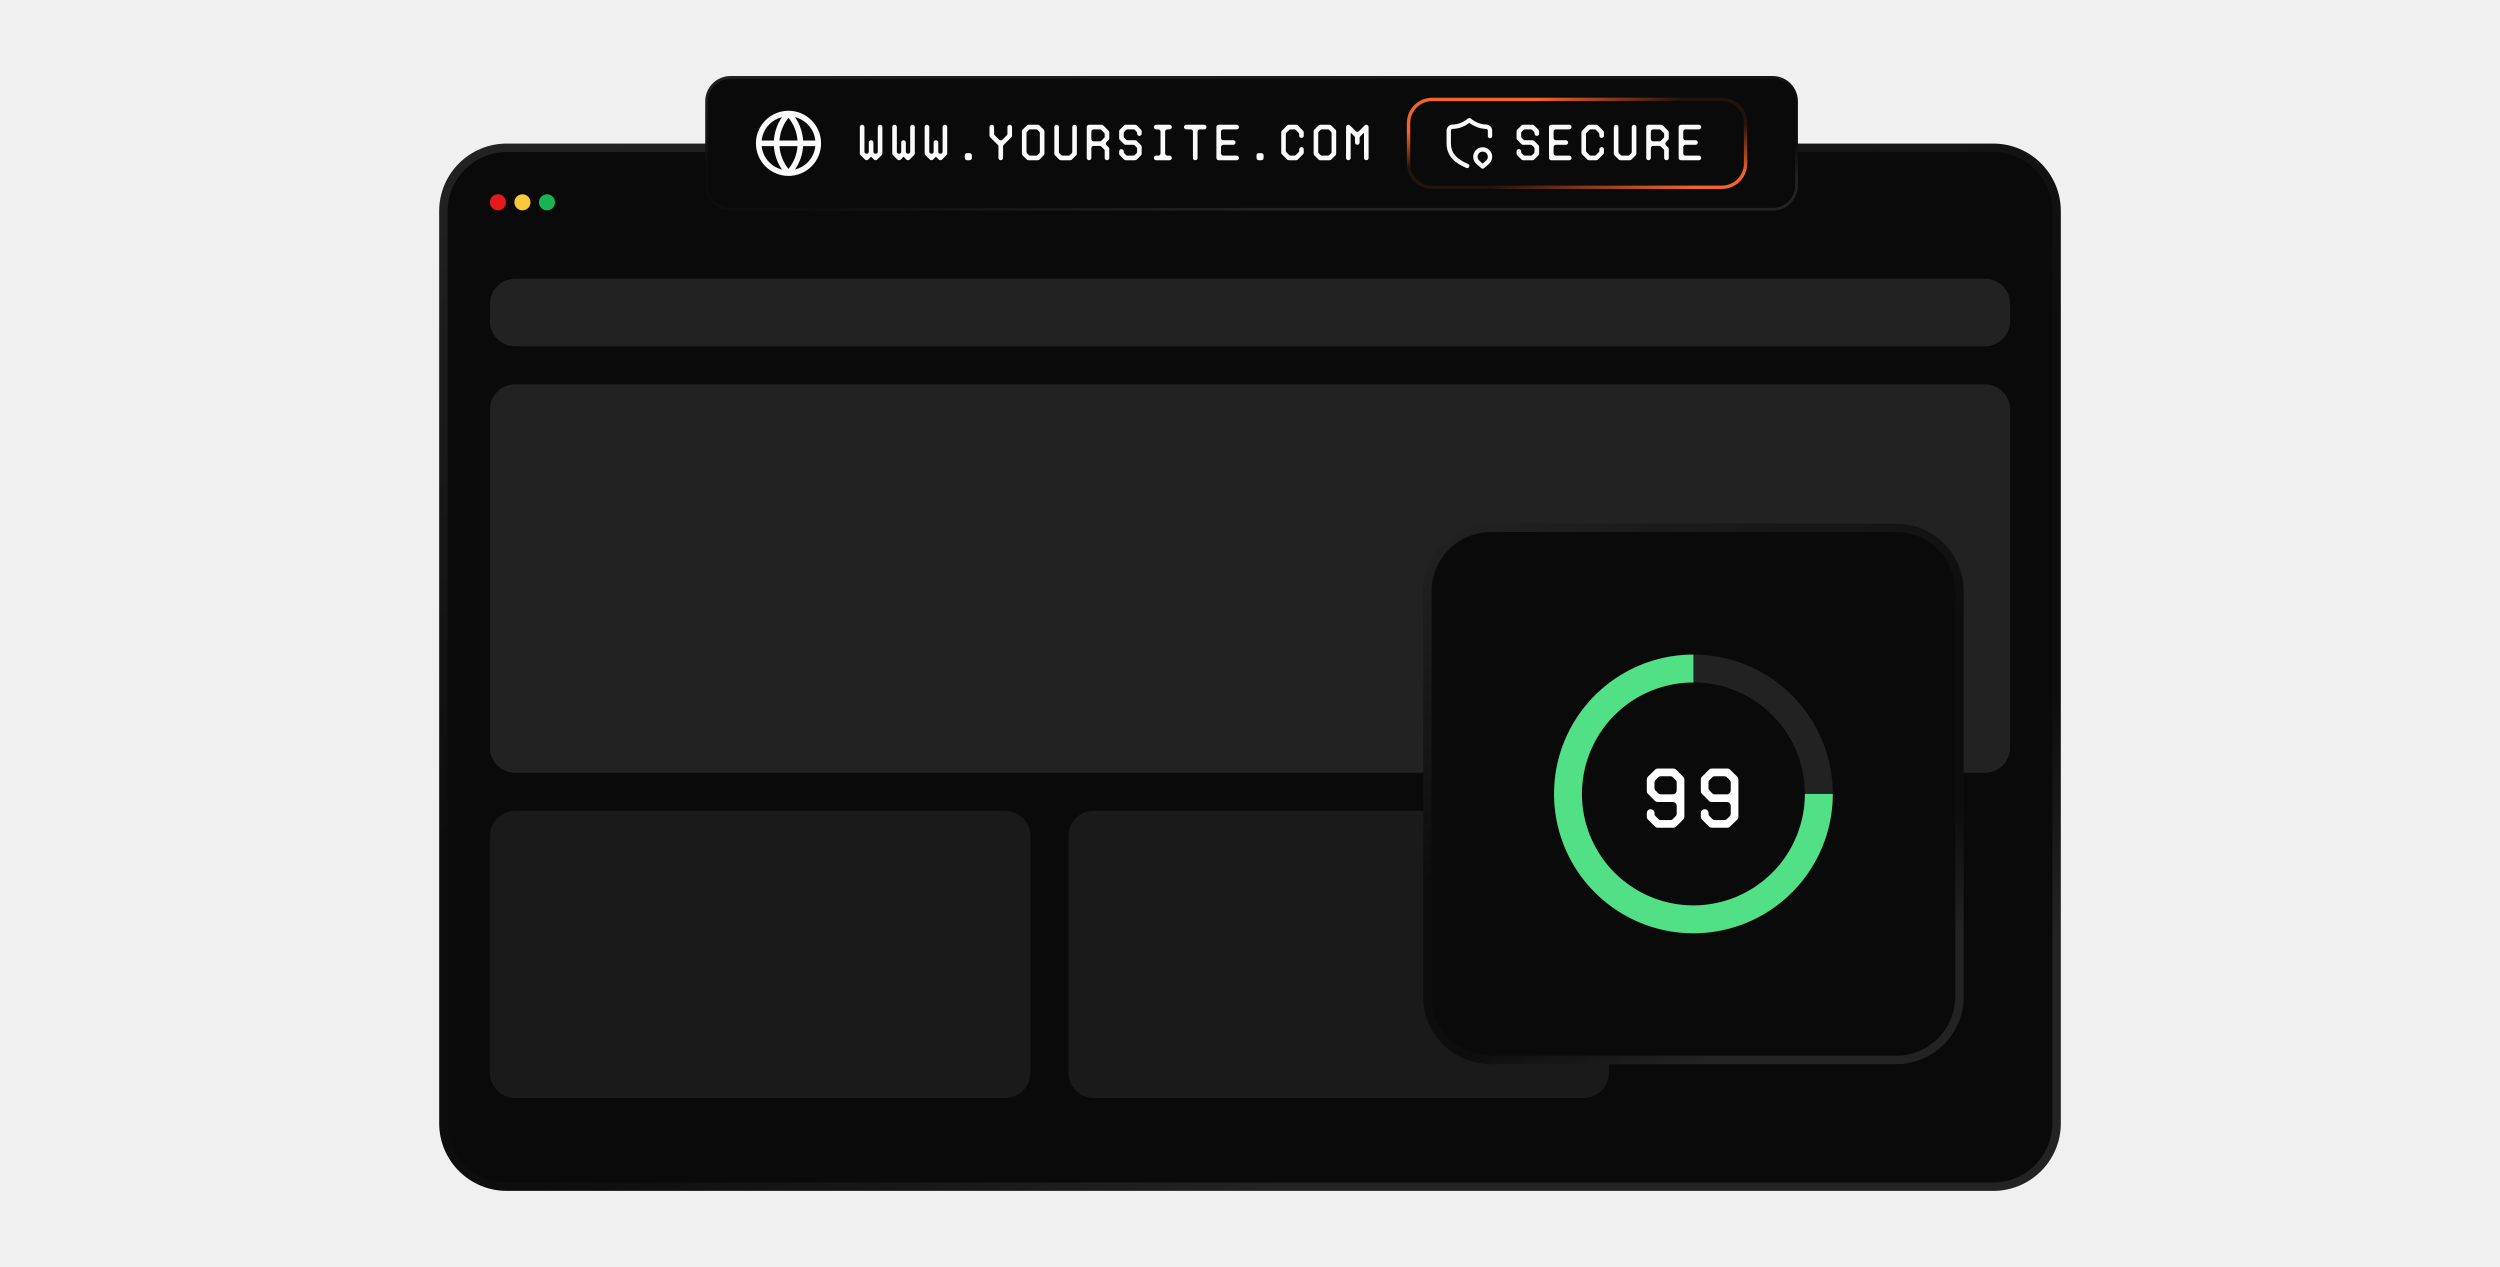
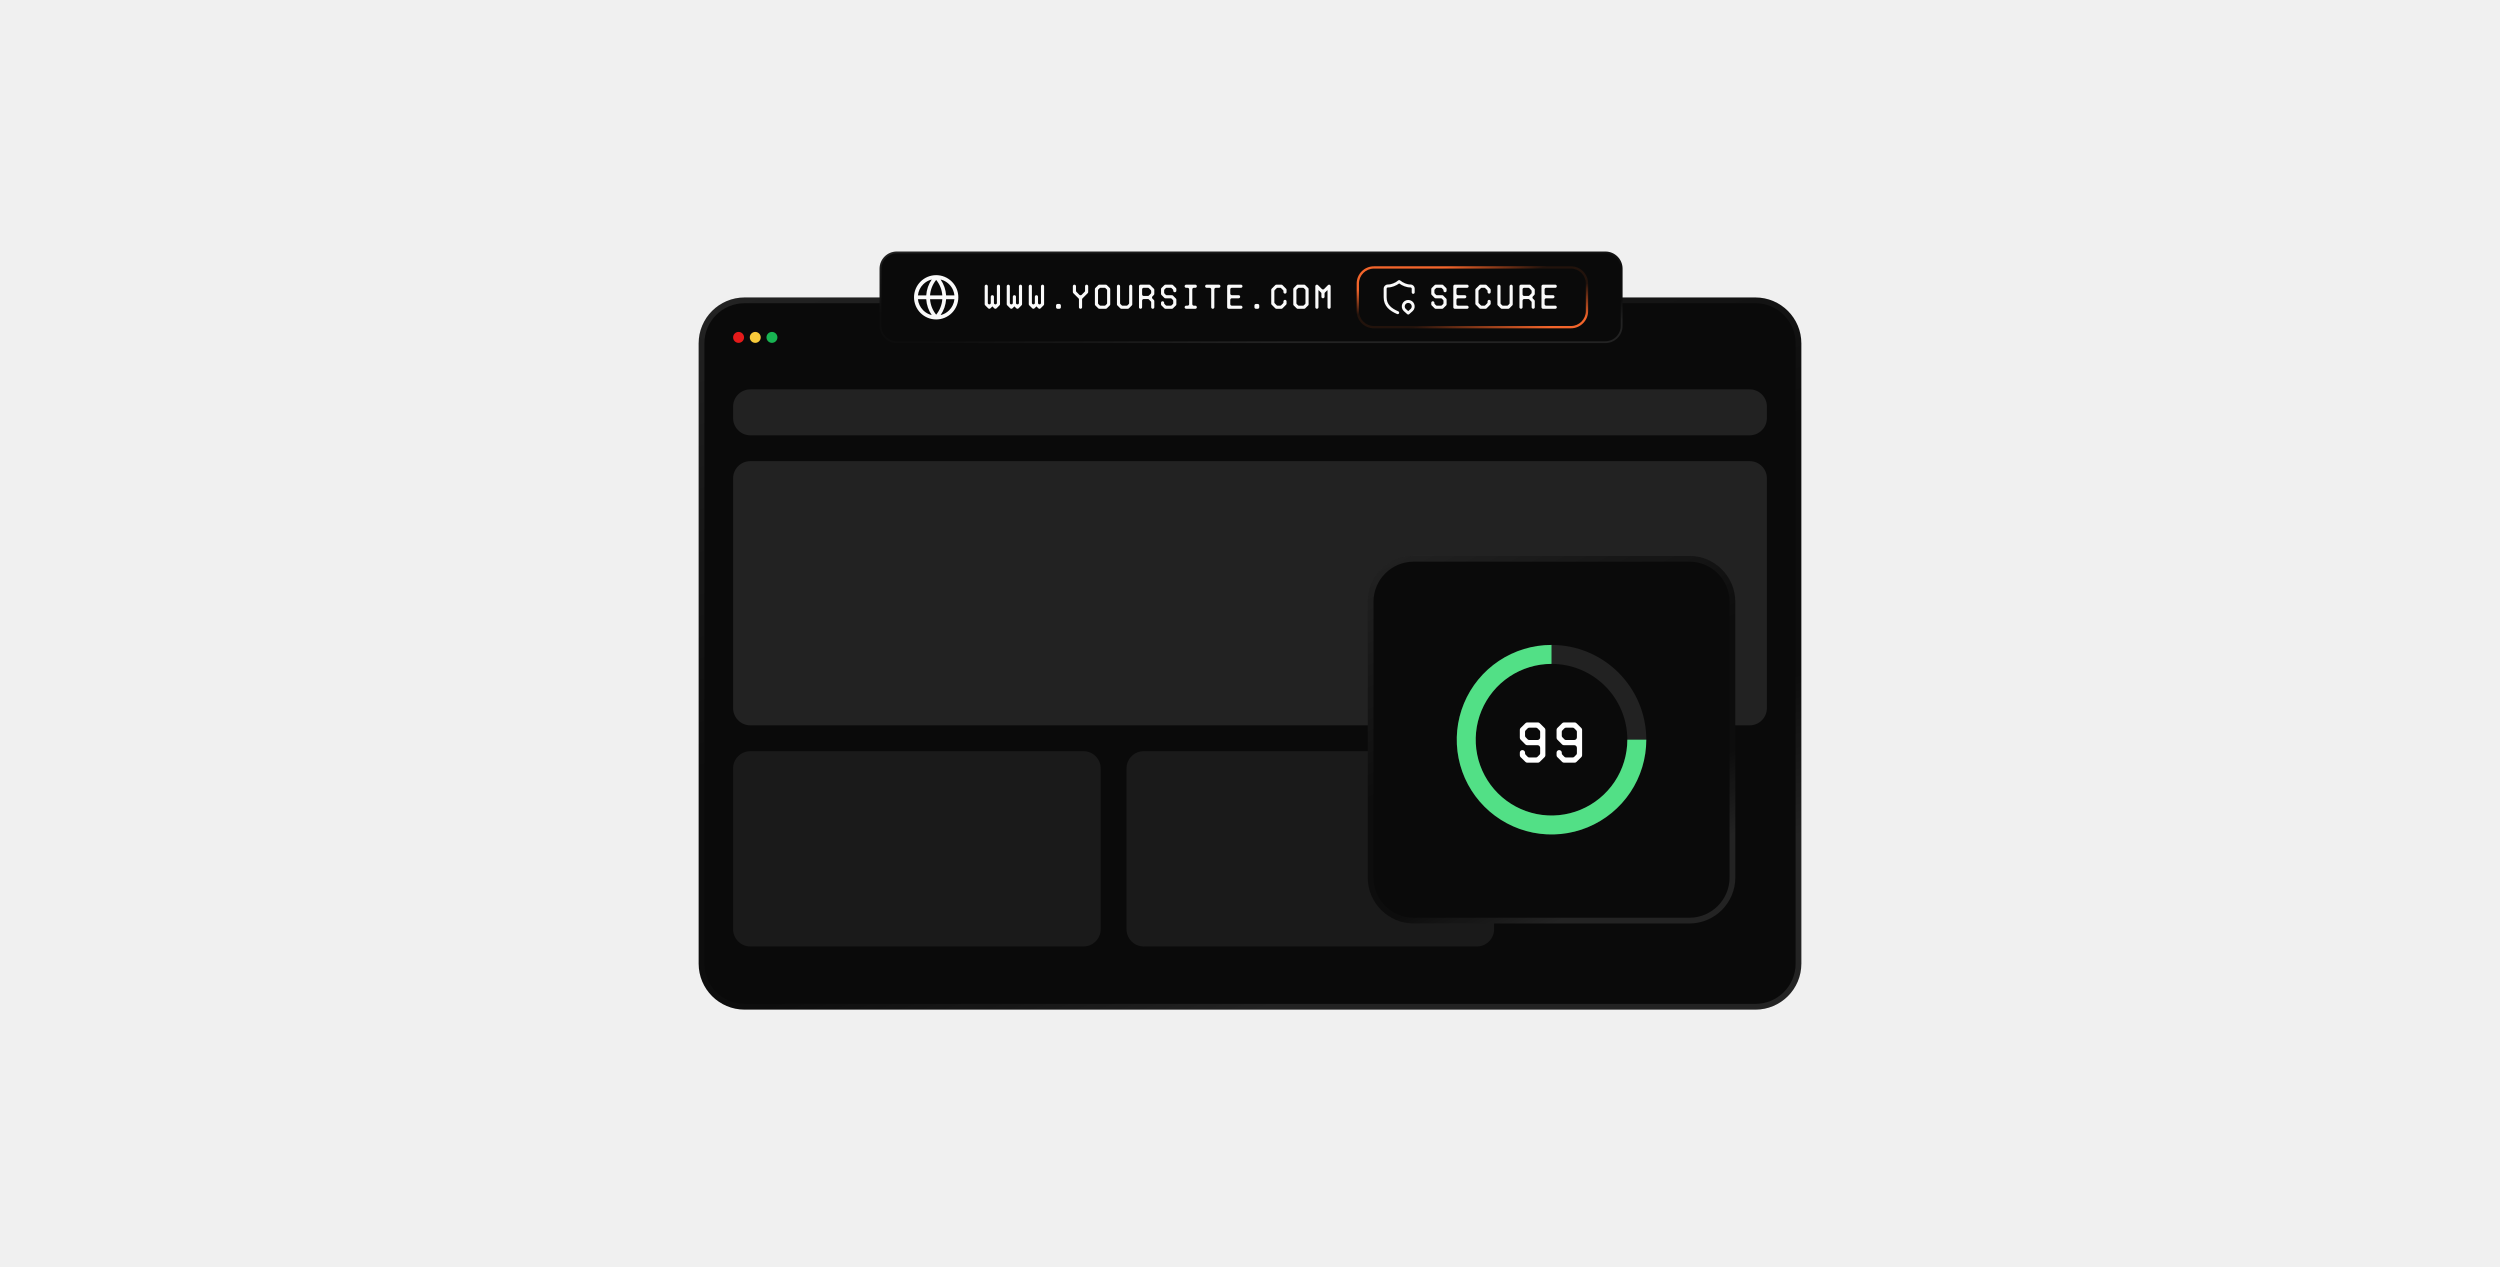
<svg xmlns="http://www.w3.org/2000/svg" width="592" height="300" viewBox="0 0 592 300" fill="none">
-   <g transform="translate(104 18)">
+   <g transform="translate(165.44 59.56) scale(0.68)">
    <g id="All scenes">
      <g id="Improve Application Performance and Reliability">
        <g id="UI Element">
          <mask id="path-3-inside-1_1616_203" fill="white">
            <path d="M0 32C0 23.163 7.163 16 16 16H368C376.837 16 384 23.163 384 32V248C384 256.837 376.837 264 368 264H16C7.163 264 0 256.837 0 248V32Z" />
          </mask>
          <path d="M0 32C0 23.163 7.163 16 16 16H368C376.837 16 384 23.163 384 32V248C384 256.837 376.837 264 368 264H16C7.163 264 0 256.837 0 248V32Z" fill="#0A0A0A" />
          <path d="M16 16V18H368V16V14H16V16ZM384 32H382V248H384H386V32H384ZM368 264V262H16V264V266H368V264ZM0 248H2V32H0H-2V248H0ZM16 264V262C8.268 262 2 255.732 2 248H0H-2C-2 257.941 6.059 266 16 266V264ZM384 248H382C382 255.732 375.732 262 368 262V264V266C377.941 266 386 257.941 386 248H384ZM368 16V18C375.732 18 382 24.268 382 32H384H386C386 22.059 377.941 14 368 14V16ZM16 16V14C6.059 14 -2 22.059 -2 32H0H2C2 24.268 8.268 18 16 18V16Z" fill="url(#paint0_linear_1616_203)" fill-opacity="0.1" mask="url(#path-3-inside-1_1616_203)" />
          <g id="Frame 636116">
            <g id="Frame 636040">
              <circle id="Ellipse 4" cx="13.905" cy="29.905" r="1.905" fill="#E51A1A" />
              <circle id="Ellipse 5" cx="19.715" cy="29.905" r="1.905" fill="#F8CA3A" />
              <circle id="Ellipse 6" cx="25.525" cy="29.905" r="1.905" fill="#18B452" />
            </g>
          </g>
          <g id="Frame 636041">
            <path id="Rectangle 1155" d="M12 180C12 176.686 14.686 174 18 174H134C137.314 174 140 176.686 140 180V236C140 239.314 137.314 242 134 242H18C14.686 242 12 239.314 12 236V180Z" fill="#1A1A1A" />
            <path id="Rectangle 1156" d="M149 180C149 176.686 151.686 174 155 174H271C274.314 174 277 176.686 277 180V236C277 239.314 274.314 242 271 242H155C151.686 242 149 239.314 149 236V180Z" fill="#1A1A1A" />
            <path id="Rectangle 1152" d="M12 54C12 50.686 14.686 48 18 48H366C369.314 48 372 50.686 372 54V58C372 61.314 369.314 64 366 64H18C14.686 64 12 61.314 12 58V54Z" fill="white" fill-opacity="0.1" />
            <path id="Rectangle 1153" d="M12 79C12 75.686 14.686 73 18 73H366C369.314 73 372 75.686 372 79V159C372 162.314 369.314 165 366 165H18C14.686 165 12 162.314 12 159V79Z" fill="white" fill-opacity="0.1" />
            <g id="UI Element_2">
              <mask id="path-12-inside-2_1616_203" fill="white">
                <path d="M233 122C233 113.163 240.163 106 249 106H345C353.837 106 361 113.163 361 122V218C361 226.837 353.837 234 345 234H249C240.163 234 233 226.837 233 218V122Z" />
              </mask>
              <path d="M233 122C233 113.163 240.163 106 249 106H345C353.837 106 361 113.163 361 122V218C361 226.837 353.837 234 345 234H249C240.163 234 233 226.837 233 218V122Z" fill="#0A0A0A" />
              <path d="M249 106V108H345V106V104H249V106ZM361 122H359V218H361H363V122H361ZM345 234V232H249V234V236H345V234ZM233 218H235V122H233H231V218H233ZM249 234V232C241.268 232 235 225.732 235 218H233H231C231 227.941 239.059 236 249 236V234ZM361 218H359C359 225.732 352.732 232 345 232V234V236C354.941 236 363 227.941 363 218H361ZM345 106V108C352.732 108 359 114.268 359 122H361H363C363 112.059 354.941 104 345 104V106ZM249 106V104C239.059 104 231 112.059 231 122H233H235C235 114.268 241.268 108 249 108V106Z" fill="url(#paint1_linear_1616_203)" fill-opacity="0.1" mask="url(#path-12-inside-2_1616_203)" />
              <g id="Frame 636041_2">
                <g id="Group 635940">
                  <path id="Ellipse 18" d="M330 170C330 188.225 315.225 203 297 203C278.775 203 264 188.225 264 170C264 151.775 278.775 137 297 137C315.225 137 330 151.775 330 170ZM270.6 170C270.6 184.58 282.42 196.4 297 196.4C311.58 196.4 323.4 184.58 323.4 170C323.4 155.42 311.58 143.6 297 143.6C282.42 143.6 270.6 155.42 270.6 170Z" fill="white" fill-opacity="0.1" />
                  <path id="99" d="M293.043 169.182V167.258C293.043 167.062 292.975 166.896 292.838 166.76L292.096 166.018C291.965 165.887 291.799 165.822 291.598 165.822H289.225C289.016 165.822 288.847 165.887 288.717 166.018L287.984 166.76C287.848 166.896 287.779 167.062 287.779 167.258V168.645C287.779 168.84 287.848 169.006 287.984 169.143L288.717 169.904C288.847 170.035 289.016 170.1 289.225 170.1H292.145C292.392 170.1 292.604 170.008 292.779 169.826C292.955 169.644 293.043 169.429 293.043 169.182ZM287.779 174.504V174.738C287.779 174.934 287.848 175.1 287.984 175.236L288.717 175.979C288.854 176.115 289.023 176.184 289.225 176.184H291.598C291.793 176.184 291.959 176.115 292.096 175.979L292.838 175.236C292.975 175.1 293.043 174.934 293.043 174.738V172.844C293.043 172.59 292.955 172.372 292.779 172.189C292.604 172.007 292.392 171.916 292.145 171.916H288.541C288.281 171.916 288.066 171.831 287.896 171.662L286.217 169.963C286.048 169.794 285.963 169.579 285.963 169.318V166.584C285.963 166.324 286.048 166.109 286.217 165.939L287.896 164.279C288.066 164.09 288.281 163.996 288.541 163.996H292.281C292.535 163.996 292.747 164.09 292.916 164.279L294.596 165.939C294.771 166.115 294.859 166.33 294.859 166.584V175.422C294.859 175.669 294.771 175.881 294.596 176.057L292.916 177.717C292.747 177.906 292.535 178 292.281 178H288.541C288.281 178 288.066 177.906 287.896 177.717L286.217 176.057C286.048 175.887 285.963 175.676 285.963 175.422V174.504C285.963 174.257 286.051 174.048 286.227 173.879C286.402 173.703 286.614 173.615 286.861 173.615C287.115 173.615 287.33 173.703 287.506 173.879C287.688 174.048 287.779 174.257 287.779 174.504ZM305.836 169.182V167.258C305.836 167.062 305.768 166.896 305.631 166.76L304.889 166.018C304.758 165.887 304.592 165.822 304.391 165.822H302.018C301.809 165.822 301.64 165.887 301.51 166.018L300.777 166.76C300.641 166.896 300.572 167.062 300.572 167.258V168.645C300.572 168.84 300.641 169.006 300.777 169.143L301.51 169.904C301.64 170.035 301.809 170.1 302.018 170.1H304.938C305.185 170.1 305.396 170.008 305.572 169.826C305.748 169.644 305.836 169.429 305.836 169.182ZM300.572 174.504V174.738C300.572 174.934 300.641 175.1 300.777 175.236L301.51 175.979C301.646 176.115 301.816 176.184 302.018 176.184H304.391C304.586 176.184 304.752 176.115 304.889 175.979L305.631 175.236C305.768 175.1 305.836 174.934 305.836 174.738V172.844C305.836 172.59 305.748 172.372 305.572 172.189C305.396 172.007 305.185 171.916 304.938 171.916H301.334C301.074 171.916 300.859 171.831 300.689 171.662L299.01 169.963C298.84 169.794 298.756 169.579 298.756 169.318V166.584C298.756 166.324 298.84 166.109 299.01 165.939L300.689 164.279C300.859 164.09 301.074 163.996 301.334 163.996H305.074C305.328 163.996 305.54 164.09 305.709 164.279L307.389 165.939C307.564 166.115 307.652 166.33 307.652 166.584V175.422C307.652 175.669 307.564 175.881 307.389 176.057L305.709 177.717C305.54 177.906 305.328 178 305.074 178H301.334C301.074 178 300.859 177.906 300.689 177.717L299.01 176.057C298.84 175.887 298.756 175.676 298.756 175.422V174.504C298.756 174.257 298.844 174.048 299.02 173.879C299.195 173.703 299.407 173.615 299.654 173.615C299.908 173.615 300.123 173.703 300.299 173.879C300.481 174.048 300.572 174.257 300.572 174.504Z" fill="white" />
                  <path id="Ellipse 19" d="M330 170C330 176.527 328.065 182.907 324.438 188.334C320.812 193.761 315.659 197.99 309.629 200.488C303.599 202.986 296.963 203.639 290.562 202.366C284.161 201.093 278.281 197.95 273.665 193.335C269.05 188.719 265.907 182.839 264.634 176.438C263.361 170.037 264.014 163.401 266.512 157.371C269.01 151.341 273.239 146.188 278.666 142.562C284.093 138.935 290.473 137 297 137V143.6C291.779 143.6 286.674 145.148 282.333 148.049C277.991 150.95 274.608 155.073 272.61 159.897C270.611 164.721 270.089 170.029 271.107 175.15C272.126 180.271 274.64 184.976 278.332 188.668C282.024 192.36 286.729 194.874 291.85 195.893C296.971 196.911 302.279 196.389 307.103 194.39C311.927 192.392 316.05 189.009 318.951 184.667C321.852 180.326 323.4 175.221 323.4 170H330Z" fill="#52E086" />
                </g>
              </g>
            </g>
          </g>
        </g>
        <g id="tag">
          <path d="M63 6C63 2.686 65.686 0 69 0H315.747C319.061 0 321.747 2.686 321.747 6V25.888C321.747 29.201 319.061 31.888 315.747 31.888H69C65.686 31.888 63 29.201 63 25.888V6Z" fill="#0A0A0A" />
          <path d="M69 0.321H315.747C318.883 0.321 321.426 2.864 321.426 6V25.888C321.426 29.024 318.883 31.566 315.747 31.566H69C65.864 31.566 63.321 29.024 63.321 25.888V6C63.321 2.864 65.864 0.321 69 0.321Z" stroke="url(#paint2_linear_1616_203)" stroke-opacity="0.1" stroke-width="0.643" />
          <g id="Frame 636117">
            <g id="pi-globe">
              <path id="Vector" fill-rule="evenodd" clip-rule="evenodd" d="M82.716 8.228C83.729 8.228 84.733 8.426 85.669 8.814C86.605 9.202 87.454 9.771 88.171 10.488C88.887 11.204 89.456 12.055 89.844 12.991C90.231 13.927 90.431 14.931 90.431 15.944C90.431 17.99 89.618 19.953 88.171 21.399C86.725 22.846 84.761 23.66 82.716 23.66C81.703 23.66 80.699 23.459 79.763 23.072C78.827 22.684 77.976 22.115 77.26 21.399C75.812 19.953 75 17.99 75 15.944C75 13.897 75.812 11.935 77.26 10.488C78.707 9.04 80.669 8.228 82.716 8.228ZM76.356 16.605C76.508 18.057 77.153 19.421 78.194 20.464C78.788 21.057 79.494 21.529 80.269 21.85C80.564 21.972 80.867 22.07 81.177 22.147C80.045 20.515 79.376 18.6 79.255 16.605H76.356ZM86.177 16.605C86.055 18.6 85.385 20.515 84.254 22.147C85.373 21.869 86.406 21.293 87.236 20.464C88.278 19.421 88.922 18.057 89.075 16.605H86.177ZM80.581 16.605C80.717 18.579 81.464 20.462 82.716 21.994C83.968 20.462 84.713 18.579 84.851 16.605H80.581ZM81.177 9.737C80.057 10.015 79.024 10.594 78.194 11.422C77.153 12.465 76.507 13.83 76.356 15.283H79.255C79.376 13.287 80.044 11.37 81.177 9.737ZM82.716 9.891C81.464 11.424 80.717 13.307 80.581 15.283H84.851C84.713 13.307 83.968 11.424 82.716 9.891ZM84.254 9.738C85.386 11.371 86.055 13.287 86.177 15.283H89.073C89.01 14.67 88.859 14.068 88.622 13.497C88.301 12.722 87.829 12.017 87.236 11.422C86.642 10.829 85.936 10.358 85.162 10.037C84.866 9.915 84.563 9.815 84.254 9.738Z" fill="#FAFAFA" />
            </g>
            <path id="WWW.YOURSITE.COM" d="M103.857 17.928V12.086C103.857 11.938 103.912 11.811 104.021 11.706C104.131 11.596 104.26 11.541 104.408 11.541C104.557 11.541 104.684 11.596 104.789 11.706C104.895 11.811 104.947 11.938 104.947 12.086V18.338C104.947 18.487 104.895 18.614 104.789 18.719L103.723 19.786C103.617 19.891 103.49 19.944 103.342 19.944C103.189 19.944 103.061 19.891 102.955 19.786L102.281 19.106L101.602 19.786C101.496 19.891 101.367 19.944 101.215 19.944C101.066 19.944 100.939 19.891 100.834 19.786L99.762 18.719C99.66 18.618 99.609 18.491 99.609 18.338V12.086C99.609 11.938 99.662 11.811 99.768 11.706C99.873 11.596 100 11.541 100.148 11.541C100.297 11.541 100.426 11.596 100.535 11.706C100.645 11.811 100.699 11.938 100.699 12.086V17.928C100.699 18.061 100.752 18.174 100.857 18.268C100.963 18.362 101.082 18.409 101.215 18.409C101.355 18.409 101.477 18.364 101.578 18.274C101.68 18.18 101.73 18.065 101.73 17.928V15.743C101.73 15.59 101.781 15.463 101.883 15.362C101.988 15.256 102.121 15.204 102.281 15.204C102.43 15.204 102.557 15.256 102.662 15.362C102.771 15.467 102.826 15.594 102.826 15.743V17.928C102.826 18.061 102.879 18.174 102.984 18.268C103.09 18.362 103.209 18.409 103.342 18.409C103.482 18.409 103.604 18.364 103.705 18.274C103.807 18.18 103.857 18.065 103.857 17.928ZM111.533 17.928V12.086C111.533 11.938 111.588 11.811 111.697 11.706C111.807 11.596 111.936 11.541 112.084 11.541C112.232 11.541 112.359 11.596 112.465 11.706C112.57 11.811 112.623 11.938 112.623 12.086V18.338C112.623 18.487 112.57 18.614 112.465 18.719L111.398 19.786C111.293 19.891 111.166 19.944 111.018 19.944C110.865 19.944 110.736 19.891 110.631 19.786L109.957 19.106L109.277 19.786C109.172 19.891 109.043 19.944 108.891 19.944C108.742 19.944 108.615 19.891 108.51 19.786L107.438 18.719C107.336 18.618 107.285 18.491 107.285 18.338V12.086C107.285 11.938 107.338 11.811 107.443 11.706C107.549 11.596 107.676 11.541 107.824 11.541C107.973 11.541 108.102 11.596 108.211 11.706C108.32 11.811 108.375 11.938 108.375 12.086V17.928C108.375 18.061 108.428 18.174 108.533 18.268C108.639 18.362 108.758 18.409 108.891 18.409C109.031 18.409 109.152 18.364 109.254 18.274C109.355 18.18 109.406 18.065 109.406 17.928V15.743C109.406 15.59 109.457 15.463 109.559 15.362C109.664 15.256 109.797 15.204 109.957 15.204C110.105 15.204 110.232 15.256 110.338 15.362C110.447 15.467 110.502 15.594 110.502 15.743V17.928C110.502 18.061 110.555 18.174 110.66 18.268C110.766 18.362 110.885 18.409 111.018 18.409C111.158 18.409 111.279 18.364 111.381 18.274C111.482 18.18 111.533 18.065 111.533 17.928ZM119.209 17.928V12.086C119.209 11.938 119.264 11.811 119.373 11.706C119.482 11.596 119.611 11.541 119.76 11.541C119.908 11.541 120.035 11.596 120.141 11.706C120.246 11.811 120.299 11.938 120.299 12.086V18.338C120.299 18.487 120.246 18.614 120.141 18.719L119.074 19.786C118.969 19.891 118.842 19.944 118.693 19.944C118.541 19.944 118.412 19.891 118.307 19.786L117.633 19.106L116.953 19.786C116.848 19.891 116.719 19.944 116.566 19.944C116.418 19.944 116.291 19.891 116.186 19.786L115.113 18.719C115.012 18.618 114.961 18.491 114.961 18.338V12.086C114.961 11.938 115.014 11.811 115.119 11.706C115.225 11.596 115.352 11.541 115.5 11.541C115.648 11.541 115.777 11.596 115.887 11.706C115.996 11.811 116.051 11.938 116.051 12.086V17.928C116.051 18.061 116.104 18.174 116.209 18.268C116.314 18.362 116.434 18.409 116.566 18.409C116.707 18.409 116.828 18.364 116.93 18.274C117.031 18.18 117.082 18.065 117.082 17.928V15.743C117.082 15.59 117.133 15.463 117.234 15.362C117.34 15.256 117.473 15.204 117.633 15.204C117.781 15.204 117.908 15.256 118.014 15.362C118.123 15.467 118.178 15.594 118.178 15.743V17.928C118.178 18.061 118.23 18.174 118.336 18.268C118.441 18.362 118.561 18.409 118.693 18.409C118.834 18.409 118.955 18.364 119.057 18.274C119.158 18.18 119.209 18.065 119.209 17.928ZM125.602 19.944H124.998C124.85 19.944 124.723 19.891 124.617 19.786C124.512 19.68 124.459 19.553 124.459 19.405V18.801C124.459 18.653 124.512 18.526 124.617 18.42C124.723 18.315 124.85 18.262 124.998 18.262H125.602C125.75 18.262 125.877 18.315 125.982 18.42C126.088 18.526 126.141 18.653 126.141 18.801V19.405C126.141 19.553 126.088 19.68 125.982 19.786C125.877 19.891 125.75 19.944 125.602 19.944ZM132.316 16.346L130.477 14.506C130.367 14.397 130.312 14.266 130.312 14.114V12.086C130.312 11.938 130.365 11.811 130.471 11.706C130.576 11.596 130.703 11.541 130.852 11.541C131 11.541 131.129 11.596 131.238 11.706C131.348 11.811 131.402 11.938 131.402 12.086V13.704C131.402 13.821 131.443 13.92 131.525 14.002L132.592 15.086C132.693 15.188 132.82 15.239 132.973 15.239C133.137 15.239 133.27 15.188 133.371 15.086L134.438 14.002C134.52 13.92 134.561 13.821 134.561 13.704V12.086C134.561 11.938 134.615 11.811 134.725 11.706C134.834 11.596 134.963 11.541 135.111 11.541C135.26 11.541 135.387 11.596 135.492 11.706C135.598 11.811 135.65 11.938 135.65 12.086V14.114C135.65 14.262 135.594 14.393 135.48 14.506L133.646 16.346C133.568 16.424 133.529 16.524 133.529 16.645V19.405C133.529 19.557 133.477 19.686 133.371 19.791C133.266 19.893 133.133 19.944 132.973 19.944C132.824 19.944 132.697 19.891 132.592 19.786C132.486 19.68 132.434 19.553 132.434 19.405V16.645C132.434 16.524 132.395 16.424 132.316 16.346ZM142.16 11.711L143.168 12.707C143.273 12.813 143.326 12.942 143.326 13.094V18.397C143.326 18.545 143.273 18.672 143.168 18.778L142.16 19.774C142.059 19.887 141.928 19.944 141.768 19.944H139.535C139.379 19.944 139.25 19.887 139.148 19.774L138.141 18.778C138.039 18.676 137.988 18.549 137.988 18.397V13.094C137.988 12.938 138.039 12.809 138.141 12.707L139.148 11.711C139.25 11.598 139.379 11.541 139.535 11.541H141.768C141.928 11.541 142.059 11.598 142.16 11.711ZM141.668 18.731L142.113 18.286C142.195 18.204 142.236 18.104 142.236 17.987V13.498C142.236 13.381 142.195 13.282 142.113 13.2L141.668 12.754C141.59 12.676 141.49 12.637 141.369 12.637H139.945C139.82 12.637 139.719 12.676 139.641 12.754L139.201 13.2C139.119 13.282 139.078 13.381 139.078 13.498V17.987C139.078 18.104 139.119 18.204 139.201 18.286L139.641 18.731C139.723 18.813 139.824 18.854 139.945 18.854H141.369C141.486 18.854 141.586 18.813 141.668 18.731ZM146.754 12.086V17.987C146.754 18.104 146.795 18.204 146.877 18.286L147.316 18.731C147.398 18.813 147.5 18.854 147.621 18.854H149.045C149.162 18.854 149.262 18.813 149.344 18.731L149.789 18.286C149.871 18.204 149.912 18.104 149.912 17.987V12.086C149.912 11.938 149.967 11.811 150.076 11.706C150.186 11.596 150.314 11.541 150.463 11.541C150.611 11.541 150.738 11.596 150.844 11.706C150.949 11.811 151.002 11.938 151.002 12.086V18.397C151.002 18.545 150.949 18.672 150.844 18.778L149.836 19.774C149.734 19.887 149.604 19.944 149.443 19.944H147.211C147.055 19.944 146.926 19.887 146.824 19.774L145.816 18.778C145.715 18.676 145.664 18.549 145.664 18.397V12.086C145.664 11.938 145.717 11.811 145.822 11.706C145.928 11.596 146.055 11.541 146.203 11.541C146.352 11.541 146.48 11.596 146.59 11.706C146.699 11.811 146.754 11.938 146.754 12.086ZM156.469 16.557H154.969C154.82 16.557 154.693 16.612 154.588 16.721C154.482 16.827 154.43 16.954 154.43 17.102V19.405C154.43 19.553 154.375 19.68 154.266 19.786C154.156 19.891 154.027 19.944 153.879 19.944C153.73 19.944 153.604 19.891 153.498 19.786C153.393 19.68 153.34 19.553 153.34 19.405V12.086C153.34 11.938 153.393 11.811 153.498 11.706C153.604 11.596 153.73 11.541 153.879 11.541H156.879C157.027 11.541 157.158 11.598 157.271 11.711L158.52 12.96C158.625 13.065 158.678 13.194 158.678 13.346V14.758C158.678 14.903 158.621 15.032 158.508 15.145L158.027 15.626C157.926 15.727 157.875 15.854 157.875 16.006C157.875 16.159 157.926 16.291 158.027 16.405L158.52 16.885C158.625 16.991 158.678 17.118 158.678 17.266V19.405C158.678 19.553 158.625 19.68 158.52 19.786C158.414 19.891 158.287 19.944 158.139 19.944C157.99 19.944 157.861 19.891 157.752 19.786C157.643 19.68 157.588 19.553 157.588 19.405V17.676C157.588 17.559 157.547 17.459 157.465 17.377L156.768 16.68C156.686 16.598 156.586 16.557 156.469 16.557ZM156.768 15.35L157.465 14.653C157.547 14.571 157.588 14.471 157.588 14.354V13.751C157.588 13.633 157.547 13.534 157.465 13.452L156.768 12.754C156.689 12.676 156.59 12.637 156.469 12.637H154.969C154.82 12.637 154.693 12.69 154.588 12.795C154.482 12.901 154.43 13.028 154.43 13.176V14.928C154.43 15.077 154.482 15.204 154.588 15.309C154.693 15.415 154.82 15.467 154.969 15.467H156.469C156.59 15.467 156.689 15.428 156.768 15.35ZM165.264 13.645V13.498C165.264 13.381 165.223 13.282 165.141 13.2L164.695 12.754C164.617 12.676 164.518 12.637 164.396 12.637H162.973C162.848 12.637 162.746 12.676 162.668 12.754L162.229 13.2C162.146 13.282 162.105 13.381 162.105 13.498V14.331C162.105 14.448 162.146 14.547 162.229 14.629L162.668 15.086C162.746 15.165 162.848 15.204 162.973 15.204H164.807C164.955 15.204 165.082 15.256 165.188 15.362L166.195 16.381C166.301 16.487 166.354 16.614 166.354 16.762V18.397C166.354 18.545 166.301 18.672 166.195 18.778L165.188 19.774C165.086 19.887 164.959 19.944 164.807 19.944H162.562C162.406 19.944 162.277 19.887 162.176 19.774L161.168 18.778C161.066 18.676 161.016 18.549 161.016 18.397V17.846C161.016 17.698 161.068 17.573 161.174 17.471C161.279 17.366 161.406 17.313 161.555 17.313C161.707 17.313 161.836 17.366 161.941 17.471C162.051 17.573 162.105 17.698 162.105 17.846V17.987C162.105 18.104 162.146 18.204 162.229 18.286L162.668 18.731C162.75 18.813 162.852 18.854 162.973 18.854H164.396C164.514 18.854 164.613 18.813 164.695 18.731L165.141 18.286C165.223 18.204 165.264 18.104 165.264 17.987V17.172C165.264 17.055 165.223 16.956 165.141 16.873L164.695 16.416C164.613 16.334 164.514 16.294 164.396 16.294H162.562C162.406 16.294 162.277 16.243 162.176 16.141L161.168 15.122C161.066 15.02 161.016 14.891 161.016 14.735V13.094C161.016 12.938 161.066 12.809 161.168 12.707L162.176 11.711C162.277 11.598 162.406 11.541 162.562 11.541H164.807C164.959 11.541 165.086 11.598 165.188 11.711L166.195 12.707C166.301 12.813 166.354 12.942 166.354 13.094V13.645C166.354 13.793 166.301 13.92 166.195 14.026C166.09 14.131 165.963 14.184 165.814 14.184C165.666 14.184 165.537 14.131 165.428 14.026C165.318 13.92 165.264 13.793 165.264 13.645ZM172.951 19.944H169.77C169.621 19.944 169.494 19.891 169.389 19.786C169.283 19.68 169.23 19.553 169.23 19.405C169.23 19.256 169.283 19.127 169.389 19.018C169.494 18.909 169.621 18.854 169.77 18.854H170.273C170.422 18.854 170.549 18.801 170.654 18.696C170.76 18.586 170.812 18.457 170.812 18.309V13.176C170.812 13.028 170.76 12.901 170.654 12.795C170.549 12.69 170.422 12.637 170.273 12.637H169.77C169.621 12.637 169.494 12.582 169.389 12.473C169.283 12.364 169.23 12.235 169.23 12.086C169.23 11.938 169.283 11.811 169.389 11.706C169.494 11.596 169.621 11.541 169.77 11.541H172.951C173.1 11.541 173.227 11.596 173.332 11.706C173.438 11.811 173.49 11.938 173.49 12.086C173.49 12.235 173.438 12.364 173.332 12.473C173.227 12.582 173.1 12.637 172.951 12.637H172.447C172.299 12.637 172.172 12.69 172.066 12.795C171.961 12.901 171.908 13.028 171.908 13.176V18.309C171.908 18.457 171.961 18.586 172.066 18.696C172.172 18.801 172.299 18.854 172.447 18.854H172.951C173.1 18.854 173.227 18.909 173.332 19.018C173.438 19.127 173.49 19.256 173.49 19.405C173.49 19.553 173.438 19.68 173.332 19.786C173.227 19.891 173.1 19.944 172.951 19.944ZM179.584 13.176V19.405C179.584 19.557 179.531 19.686 179.426 19.791C179.32 19.893 179.188 19.944 179.027 19.944C178.879 19.944 178.752 19.891 178.646 19.786C178.541 19.68 178.488 19.553 178.488 19.405V13.176C178.488 13.028 178.436 12.901 178.33 12.795C178.225 12.69 178.098 12.637 177.949 12.637H176.906C176.758 12.637 176.631 12.582 176.525 12.473C176.42 12.364 176.367 12.235 176.367 12.086C176.367 11.938 176.42 11.811 176.525 11.706C176.631 11.596 176.758 11.541 176.906 11.541H181.166C181.314 11.541 181.441 11.596 181.547 11.706C181.652 11.811 181.705 11.938 181.705 12.086C181.705 12.235 181.652 12.364 181.547 12.473C181.441 12.582 181.314 12.637 181.166 12.637H180.123C179.975 12.637 179.848 12.69 179.742 12.795C179.637 12.901 179.584 13.028 179.584 13.176ZM184.043 19.405V12.086C184.043 11.938 184.096 11.811 184.201 11.706C184.307 11.596 184.434 11.541 184.582 11.541H188.842C188.99 11.541 189.117 11.596 189.223 11.706C189.328 11.811 189.381 11.938 189.381 12.086C189.381 12.235 189.328 12.364 189.223 12.473C189.117 12.582 188.99 12.637 188.842 12.637H185.672C185.523 12.637 185.396 12.69 185.291 12.795C185.186 12.901 185.133 13.028 185.133 13.176V14.653C185.133 14.801 185.186 14.93 185.291 15.04C185.396 15.149 185.523 15.204 185.672 15.204H188.027C188.176 15.204 188.305 15.256 188.414 15.362C188.523 15.467 188.578 15.594 188.578 15.743C188.578 15.891 188.523 16.02 188.414 16.129C188.305 16.239 188.176 16.294 188.027 16.294H185.672C185.523 16.294 185.396 16.348 185.291 16.457C185.186 16.567 185.133 16.698 185.133 16.85V18.309C185.133 18.457 185.186 18.586 185.291 18.696C185.396 18.801 185.523 18.854 185.672 18.854H188.842C188.99 18.854 189.117 18.909 189.223 19.018C189.328 19.127 189.381 19.256 189.381 19.405C189.381 19.553 189.328 19.68 189.223 19.786C189.117 19.891 188.99 19.944 188.842 19.944H184.582C184.434 19.944 184.307 19.891 184.201 19.786C184.096 19.68 184.043 19.553 184.043 19.405ZM194.684 19.944H194.08C193.932 19.944 193.805 19.891 193.699 19.786C193.594 19.68 193.541 19.553 193.541 19.405V18.801C193.541 18.653 193.594 18.526 193.699 18.42C193.805 18.315 193.932 18.262 194.08 18.262H194.684C194.832 18.262 194.959 18.315 195.064 18.42C195.17 18.526 195.223 18.653 195.223 18.801V19.405C195.223 19.553 195.17 19.68 195.064 19.786C194.959 19.891 194.832 19.944 194.684 19.944ZM200.484 13.751V17.735C200.484 17.852 200.525 17.952 200.607 18.034L201.299 18.731C201.381 18.813 201.482 18.854 201.604 18.854H202.523C202.641 18.854 202.74 18.813 202.822 18.731L203.52 18.034C203.602 17.952 203.643 17.852 203.643 17.735V17.377C203.643 17.229 203.697 17.1 203.807 16.991C203.916 16.881 204.045 16.827 204.193 16.827C204.342 16.827 204.469 16.881 204.574 16.991C204.68 17.1 204.732 17.229 204.732 17.377V18.145C204.732 18.297 204.676 18.424 204.562 18.526L203.314 19.786C203.209 19.891 203.082 19.944 202.934 19.944H201.193C201.041 19.944 200.908 19.887 200.795 19.774L199.547 18.526C199.445 18.424 199.395 18.297 199.395 18.145V13.346C199.395 13.19 199.445 13.061 199.547 12.96L200.795 11.711C200.908 11.598 201.041 11.541 201.193 11.541H202.934C203.082 11.541 203.209 11.594 203.314 11.7L204.562 12.96C204.676 13.061 204.732 13.19 204.732 13.346V14.114C204.732 14.262 204.68 14.391 204.574 14.501C204.469 14.61 204.342 14.665 204.193 14.665C204.045 14.665 203.916 14.61 203.807 14.501C203.697 14.391 203.643 14.262 203.643 14.114V13.751C203.643 13.633 203.602 13.534 203.52 13.452L202.822 12.754C202.744 12.676 202.645 12.637 202.523 12.637H201.604C201.479 12.637 201.377 12.676 201.299 12.754L200.607 13.452C200.525 13.534 200.484 13.633 200.484 13.751ZM211.242 11.711L212.25 12.707C212.355 12.813 212.408 12.942 212.408 13.094V18.397C212.408 18.545 212.355 18.672 212.25 18.778L211.242 19.774C211.141 19.887 211.01 19.944 210.85 19.944H208.617C208.461 19.944 208.332 19.887 208.23 19.774L207.223 18.778C207.121 18.676 207.07 18.549 207.07 18.397V13.094C207.07 12.938 207.121 12.809 207.223 12.707L208.23 11.711C208.332 11.598 208.461 11.541 208.617 11.541H210.85C211.01 11.541 211.141 11.598 211.242 11.711ZM210.75 18.731L211.195 18.286C211.277 18.204 211.318 18.104 211.318 17.987V13.498C211.318 13.381 211.277 13.282 211.195 13.2L210.75 12.754C210.672 12.676 210.572 12.637 210.451 12.637H209.027C208.902 12.637 208.801 12.676 208.723 12.754L208.283 13.2C208.201 13.282 208.16 13.381 208.16 13.498V17.987C208.16 18.104 208.201 18.204 208.283 18.286L208.723 18.731C208.805 18.813 208.906 18.854 209.027 18.854H210.451C210.568 18.854 210.668 18.813 210.75 18.731ZM218.994 19.405V13.586C218.994 13.52 218.979 13.487 218.947 13.487C218.92 13.487 218.895 13.498 218.871 13.522L218.08 14.313C218.002 14.391 217.963 14.493 217.963 14.618V15.743C217.963 15.891 217.908 16.018 217.799 16.123C217.693 16.229 217.566 16.282 217.418 16.282C217.258 16.282 217.125 16.231 217.02 16.129C216.918 16.024 216.867 15.895 216.867 15.743V14.618C216.867 14.493 216.828 14.391 216.75 14.313L215.959 13.522C215.936 13.498 215.91 13.487 215.883 13.487C215.852 13.487 215.836 13.52 215.836 13.586V19.405C215.836 19.553 215.781 19.68 215.672 19.786C215.562 19.891 215.434 19.944 215.285 19.944C215.137 19.944 215.01 19.891 214.904 19.786C214.799 19.68 214.746 19.553 214.746 19.405V12.086C214.746 11.938 214.799 11.811 214.904 11.706C215.01 11.596 215.137 11.541 215.285 11.541C215.441 11.541 215.572 11.594 215.678 11.7L217.025 13.053C217.143 13.159 217.273 13.211 217.418 13.211C217.57 13.211 217.699 13.159 217.805 13.053L219.146 11.7C219.252 11.594 219.385 11.541 219.545 11.541C219.693 11.541 219.82 11.596 219.926 11.706C220.031 11.811 220.084 11.938 220.084 12.086V19.405C220.084 19.553 220.031 19.68 219.926 19.786C219.82 19.891 219.693 19.944 219.545 19.944C219.396 19.944 219.268 19.891 219.158 19.786C219.049 19.68 218.994 19.553 218.994 19.405Z" fill="#FAFAFA" />
          </g>
          <g id="Content Pill">
            <mask id="path-21-inside-3_1616_203" fill="white">
              <path d="M229.147 11.144C229.147 7.83 231.834 5.144 235.147 5.144H303.747C307.061 5.144 309.747 7.83 309.747 11.144V20.744C309.747 24.058 307.061 26.744 303.747 26.744H235.147C231.834 26.744 229.147 24.058 229.147 20.744V11.144Z" />
            </mask>
            <path d="M229.147 11.144C229.147 7.83 231.834 5.144 235.147 5.144H303.747C307.061 5.144 309.747 7.83 309.747 11.144V20.744C309.747 24.058 307.061 26.744 303.747 26.744H235.147C231.834 26.744 229.147 24.058 229.147 20.744V11.144Z" fill="#0A0A0A" />
            <path d="M235.147 5.144V5.944H303.747V5.144V4.344H235.147V5.144ZM309.747 11.144H308.947V20.744H309.747H310.547V11.144H309.747ZM303.747 26.744V25.944H235.147V26.744V27.544H303.747V26.744ZM229.147 20.744H229.947V11.144H229.147H228.347V20.744H229.147ZM235.147 26.744V25.944C232.276 25.944 229.947 23.616 229.947 20.744H229.147H228.347C228.347 24.499 231.392 27.544 235.147 27.544V26.744ZM309.747 20.744H308.947C308.947 23.616 306.619 25.944 303.747 25.944V26.744V27.544C307.503 27.544 310.547 24.499 310.547 20.744H309.747ZM303.747 5.144V5.944C306.619 5.944 308.947 8.272 308.947 11.144H309.747H310.547C310.547 7.388 307.503 4.344 303.747 4.344V5.144ZM235.147 5.144V4.344C231.392 4.344 228.347 7.388 228.347 11.144H229.147H229.947C229.947 8.272 232.276 5.944 235.147 5.944V5.144Z" fill="url(#paint3_linear_1616_203)" mask="url(#path-21-inside-3_1616_203)" />
            <g id="ai-origin-shield">
              <path id="Vector_2" fill-rule="evenodd" clip-rule="evenodd" d="M247.099 16.87C247.541 16.87 247.984 17.002 248.352 17.248L248.361 17.254L248.492 17.351C248.789 17.589 249.03 17.896 249.178 18.262C249.344 18.67 249.387 19.121 249.311 19.549C249.31 19.553 249.309 19.558 249.308 19.562C249.22 19.992 249.009 20.395 248.682 20.711L248.681 20.71C248.45 20.949 248.022 21.323 247.43 21.823C247.24 21.984 246.96 21.984 246.769 21.825C246.193 21.343 245.772 20.968 245.511 20.698C245.192 20.385 244.985 19.986 244.898 19.562C244.809 19.129 244.853 18.674 245.029 18.262C245.198 17.844 245.488 17.502 245.845 17.254L245.853 17.248C246.22 17.003 246.653 16.87 247.099 16.87ZM247.099 17.898C246.861 17.898 246.629 17.968 246.431 18.098C246.223 18.244 246.068 18.433 245.981 18.648L245.977 18.659C245.882 18.879 245.858 19.123 245.906 19.355C245.948 19.564 246.041 19.754 246.177 19.907L246.239 19.971L246.251 19.984C246.425 20.164 246.704 20.417 247.096 20.753C247.522 20.388 247.806 20.139 247.954 19.984L247.967 19.971C248.137 19.807 248.252 19.593 248.3 19.355C248.341 19.118 248.315 18.87 248.225 18.648C248.138 18.432 247.982 18.244 247.774 18.098C247.578 17.97 247.338 17.898 247.099 17.898ZM243.693 10.011C243.877 9.907 244.11 9.924 244.277 10.063C245.239 10.864 246.584 11.487 247.89 11.487C248.689 11.487 249.347 12.146 249.348 12.944V14.23C249.347 14.513 249.117 14.744 248.834 14.744C248.55 14.744 248.319 14.513 248.318 14.23V12.944C248.318 12.714 248.12 12.515 247.89 12.515C246.437 12.515 245.015 11.901 243.947 11.11C242.878 11.901 241.457 12.515 240.004 12.515C239.774 12.515 239.576 12.714 239.576 12.944V15.944C239.576 17.228 239.998 18.176 240.694 18.934C241.405 19.707 242.42 20.304 243.638 20.828C243.898 20.941 244.018 21.244 243.906 21.505C243.794 21.766 243.49 21.886 243.23 21.773C241.96 21.226 240.79 20.559 239.936 19.629C239.068 18.683 238.548 17.488 238.548 15.944V12.944C238.548 12.146 239.206 11.487 240.004 11.487C241.311 11.487 242.655 10.864 243.618 10.063L243.693 10.011Z" fill="#FAFAFA" />
            </g>
            <path id="Label" d="M259.373 13.645V13.498C259.373 13.381 259.332 13.282 259.25 13.2L258.805 12.754C258.727 12.676 258.627 12.637 258.506 12.637H257.082C256.957 12.637 256.855 12.676 256.777 12.754L256.338 13.2C256.256 13.282 256.215 13.381 256.215 13.498V14.331C256.215 14.448 256.256 14.547 256.338 14.629L256.777 15.086C256.855 15.165 256.957 15.204 257.082 15.204H258.916C259.064 15.204 259.191 15.256 259.297 15.362L260.305 16.381C260.41 16.487 260.463 16.614 260.463 16.762V18.397C260.463 18.545 260.41 18.672 260.305 18.778L259.297 19.774C259.195 19.887 259.068 19.944 258.916 19.944H256.672C256.516 19.944 256.387 19.887 256.285 19.774L255.277 18.778C255.176 18.676 255.125 18.549 255.125 18.397V17.846C255.125 17.698 255.178 17.573 255.283 17.471C255.389 17.366 255.516 17.313 255.664 17.313C255.816 17.313 255.945 17.366 256.051 17.471C256.16 17.573 256.215 17.698 256.215 17.846V17.987C256.215 18.104 256.256 18.204 256.338 18.286L256.777 18.731C256.859 18.813 256.961 18.854 257.082 18.854H258.506C258.623 18.854 258.723 18.813 258.805 18.731L259.25 18.286C259.332 18.204 259.373 18.104 259.373 17.987V17.172C259.373 17.055 259.332 16.956 259.25 16.873L258.805 16.416C258.723 16.334 258.623 16.293 258.506 16.293H256.672C256.516 16.293 256.387 16.243 256.285 16.141L255.277 15.121C255.176 15.02 255.125 14.891 255.125 14.735V13.094C255.125 12.938 255.176 12.809 255.277 12.707L256.285 11.711C256.387 11.598 256.516 11.541 256.672 11.541H258.916C259.068 11.541 259.195 11.598 259.297 11.711L260.305 12.707C260.41 12.813 260.463 12.942 260.463 13.094V13.645C260.463 13.793 260.41 13.92 260.305 14.026C260.199 14.131 260.072 14.184 259.924 14.184C259.775 14.184 259.646 14.131 259.537 14.026C259.428 13.92 259.373 13.793 259.373 13.645ZM262.801 19.405V12.086C262.801 11.938 262.854 11.811 262.959 11.706C263.064 11.596 263.191 11.541 263.34 11.541H267.6C267.748 11.541 267.875 11.596 267.98 11.706C268.086 11.811 268.139 11.938 268.139 12.086C268.139 12.235 268.086 12.364 267.98 12.473C267.875 12.582 267.748 12.637 267.6 12.637H264.43C264.281 12.637 264.154 12.69 264.049 12.795C263.943 12.901 263.891 13.028 263.891 13.176V14.653C263.891 14.801 263.943 14.93 264.049 15.04C264.154 15.149 264.281 15.204 264.43 15.204H266.785C266.934 15.204 267.062 15.256 267.172 15.362C267.281 15.467 267.336 15.594 267.336 15.743C267.336 15.891 267.281 16.02 267.172 16.129C267.062 16.239 266.934 16.293 266.785 16.293H264.43C264.281 16.293 264.154 16.348 264.049 16.457C263.943 16.567 263.891 16.698 263.891 16.85V18.309C263.891 18.457 263.943 18.586 264.049 18.696C264.154 18.801 264.281 18.854 264.43 18.854H267.6C267.748 18.854 267.875 18.909 267.98 19.018C268.086 19.127 268.139 19.256 268.139 19.405C268.139 19.553 268.086 19.68 267.98 19.786C267.875 19.891 267.748 19.944 267.6 19.944H263.34C263.191 19.944 263.064 19.891 262.959 19.786C262.854 19.68 262.801 19.553 262.801 19.405ZM271.566 13.75V17.735C271.566 17.852 271.607 17.952 271.689 18.034L272.381 18.731C272.463 18.813 272.564 18.854 272.686 18.854H273.605C273.723 18.854 273.822 18.813 273.904 18.731L274.602 18.034C274.684 17.952 274.725 17.852 274.725 17.735V17.377C274.725 17.229 274.779 17.1 274.889 16.991C274.998 16.881 275.127 16.827 275.275 16.827C275.424 16.827 275.551 16.881 275.656 16.991C275.762 17.1 275.814 17.229 275.814 17.377V18.145C275.814 18.297 275.758 18.424 275.645 18.526L274.396 19.786C274.291 19.891 274.164 19.944 274.016 19.944H272.275C272.123 19.944 271.99 19.887 271.877 19.774L270.629 18.526C270.527 18.424 270.477 18.297 270.477 18.145V13.346C270.477 13.19 270.527 13.061 270.629 12.959L271.877 11.711C271.99 11.598 272.123 11.541 272.275 11.541H274.016C274.164 11.541 274.291 11.594 274.396 11.7L275.645 12.959C275.758 13.061 275.814 13.19 275.814 13.346V14.114C275.814 14.262 275.762 14.391 275.656 14.5C275.551 14.61 275.424 14.665 275.275 14.665C275.127 14.665 274.998 14.61 274.889 14.5C274.779 14.391 274.725 14.262 274.725 14.114V13.75C274.725 13.633 274.684 13.534 274.602 13.452L273.904 12.754C273.826 12.676 273.727 12.637 273.605 12.637H272.686C272.561 12.637 272.459 12.676 272.381 12.754L271.689 13.452C271.607 13.534 271.566 13.633 271.566 13.75ZM279.242 12.086V17.987C279.242 18.104 279.283 18.204 279.365 18.286L279.805 18.731C279.887 18.813 279.988 18.854 280.109 18.854H281.533C281.65 18.854 281.75 18.813 281.832 18.731L282.277 18.286C282.359 18.204 282.4 18.104 282.4 17.987V12.086C282.4 11.938 282.455 11.811 282.564 11.706C282.674 11.596 282.803 11.541 282.951 11.541C283.1 11.541 283.227 11.596 283.332 11.706C283.438 11.811 283.49 11.938 283.49 12.086V18.397C283.49 18.545 283.438 18.672 283.332 18.778L282.324 19.774C282.223 19.887 282.092 19.944 281.932 19.944H279.699C279.543 19.944 279.414 19.887 279.312 19.774L278.305 18.778C278.203 18.676 278.152 18.549 278.152 18.397V12.086C278.152 11.938 278.205 11.811 278.311 11.706C278.416 11.596 278.543 11.541 278.691 11.541C278.84 11.541 278.969 11.596 279.078 11.706C279.188 11.811 279.242 11.938 279.242 12.086ZM288.957 16.557H287.457C287.309 16.557 287.182 16.612 287.076 16.721C286.971 16.827 286.918 16.954 286.918 17.102V19.405C286.918 19.553 286.863 19.68 286.754 19.786C286.645 19.891 286.516 19.944 286.367 19.944C286.219 19.944 286.092 19.891 285.986 19.786C285.881 19.68 285.828 19.553 285.828 19.405V12.086C285.828 11.938 285.881 11.811 285.986 11.706C286.092 11.596 286.219 11.541 286.367 11.541H289.367C289.516 11.541 289.646 11.598 289.76 11.711L291.008 12.959C291.113 13.065 291.166 13.194 291.166 13.346V14.758C291.166 14.903 291.109 15.032 290.996 15.145L290.516 15.625C290.414 15.727 290.363 15.854 290.363 16.006C290.363 16.159 290.414 16.291 290.516 16.405L291.008 16.885C291.113 16.991 291.166 17.118 291.166 17.266V19.405C291.166 19.553 291.113 19.68 291.008 19.786C290.902 19.891 290.775 19.944 290.627 19.944C290.479 19.944 290.35 19.891 290.24 19.786C290.131 19.68 290.076 19.553 290.076 19.405V17.676C290.076 17.559 290.035 17.459 289.953 17.377L289.256 16.68C289.174 16.598 289.074 16.557 288.957 16.557ZM289.256 15.35L289.953 14.653C290.035 14.571 290.076 14.471 290.076 14.354V13.75C290.076 13.633 290.035 13.534 289.953 13.452L289.256 12.754C289.178 12.676 289.078 12.637 288.957 12.637H287.457C287.309 12.637 287.182 12.69 287.076 12.795C286.971 12.901 286.918 13.028 286.918 13.176V14.928C286.918 15.077 286.971 15.204 287.076 15.309C287.182 15.415 287.309 15.467 287.457 15.467H288.957C289.078 15.467 289.178 15.428 289.256 15.35ZM293.504 19.405V12.086C293.504 11.938 293.557 11.811 293.662 11.706C293.768 11.596 293.895 11.541 294.043 11.541H298.303C298.451 11.541 298.578 11.596 298.684 11.706C298.789 11.811 298.842 11.938 298.842 12.086C298.842 12.235 298.789 12.364 298.684 12.473C298.578 12.582 298.451 12.637 298.303 12.637H295.133C294.984 12.637 294.857 12.69 294.752 12.795C294.646 12.901 294.594 13.028 294.594 13.176V14.653C294.594 14.801 294.646 14.93 294.752 15.04C294.857 15.149 294.984 15.204 295.133 15.204H297.488C297.637 15.204 297.766 15.256 297.875 15.362C297.984 15.467 298.039 15.594 298.039 15.743C298.039 15.891 297.984 16.02 297.875 16.129C297.766 16.239 297.637 16.293 297.488 16.293H295.133C294.984 16.293 294.857 16.348 294.752 16.457C294.646 16.567 294.594 16.698 294.594 16.85V18.309C294.594 18.457 294.646 18.586 294.752 18.696C294.857 18.801 294.984 18.854 295.133 18.854H298.303C298.451 18.854 298.578 18.909 298.684 19.018C298.789 19.127 298.842 19.256 298.842 19.405C298.842 19.553 298.789 19.68 298.684 19.786C298.578 19.891 298.451 19.944 298.303 19.944H294.043C293.895 19.944 293.768 19.891 293.662 19.786C293.557 19.68 293.504 19.553 293.504 19.405Z" fill="#FAFAFA" />
          </g>
        </g>
      </g>
    </g>
  </g>
  <defs>
    <linearGradient id="paint0_linear_1616_203" x1="0" y1="16" x2="90.651" y2="296.727" gradientUnits="userSpaceOnUse">
      <stop stop-color="white" />
      <stop offset="0.548" stop-color="white" stop-opacity="0.1" />
      <stop offset="0.817" stop-color="white" stop-opacity="0.1" />
      <stop offset="1" stop-color="white" />
    </linearGradient>
    <linearGradient id="paint1_linear_1616_203" x1="233" y1="106" x2="297" y2="234" gradientUnits="userSpaceOnUse">
      <stop stop-color="white" />
      <stop offset="0.548" stop-color="white" stop-opacity="0.1" />
      <stop offset="0.817" stop-color="white" stop-opacity="0.1" />
      <stop offset="1" stop-color="white" />
    </linearGradient>
    <linearGradient id="paint2_linear_1616_203" x1="63" y1="0" x2="65.447" y2="39.709" gradientUnits="userSpaceOnUse">
      <stop stop-color="white" />
      <stop offset="0.548" stop-color="white" stop-opacity="0.1" />
      <stop offset="0.817" stop-color="white" stop-opacity="0.1" />
      <stop offset="1" stop-color="white" />
    </linearGradient>
    <linearGradient id="paint3_linear_1616_203" x1="245.834" y1="9.194" x2="252.932" y2="37.326" gradientUnits="userSpaceOnUse">
      <stop stop-color="#F3652B" />
      <stop offset="0.285" stop-color="#FE601F" stop-opacity="0.1" />
      <stop offset="0.6" stop-color="#FE601F" stop-opacity="0.1" />
      <stop offset="1" stop-color="#F3652B" />
    </linearGradient>
  </defs>
</svg>
